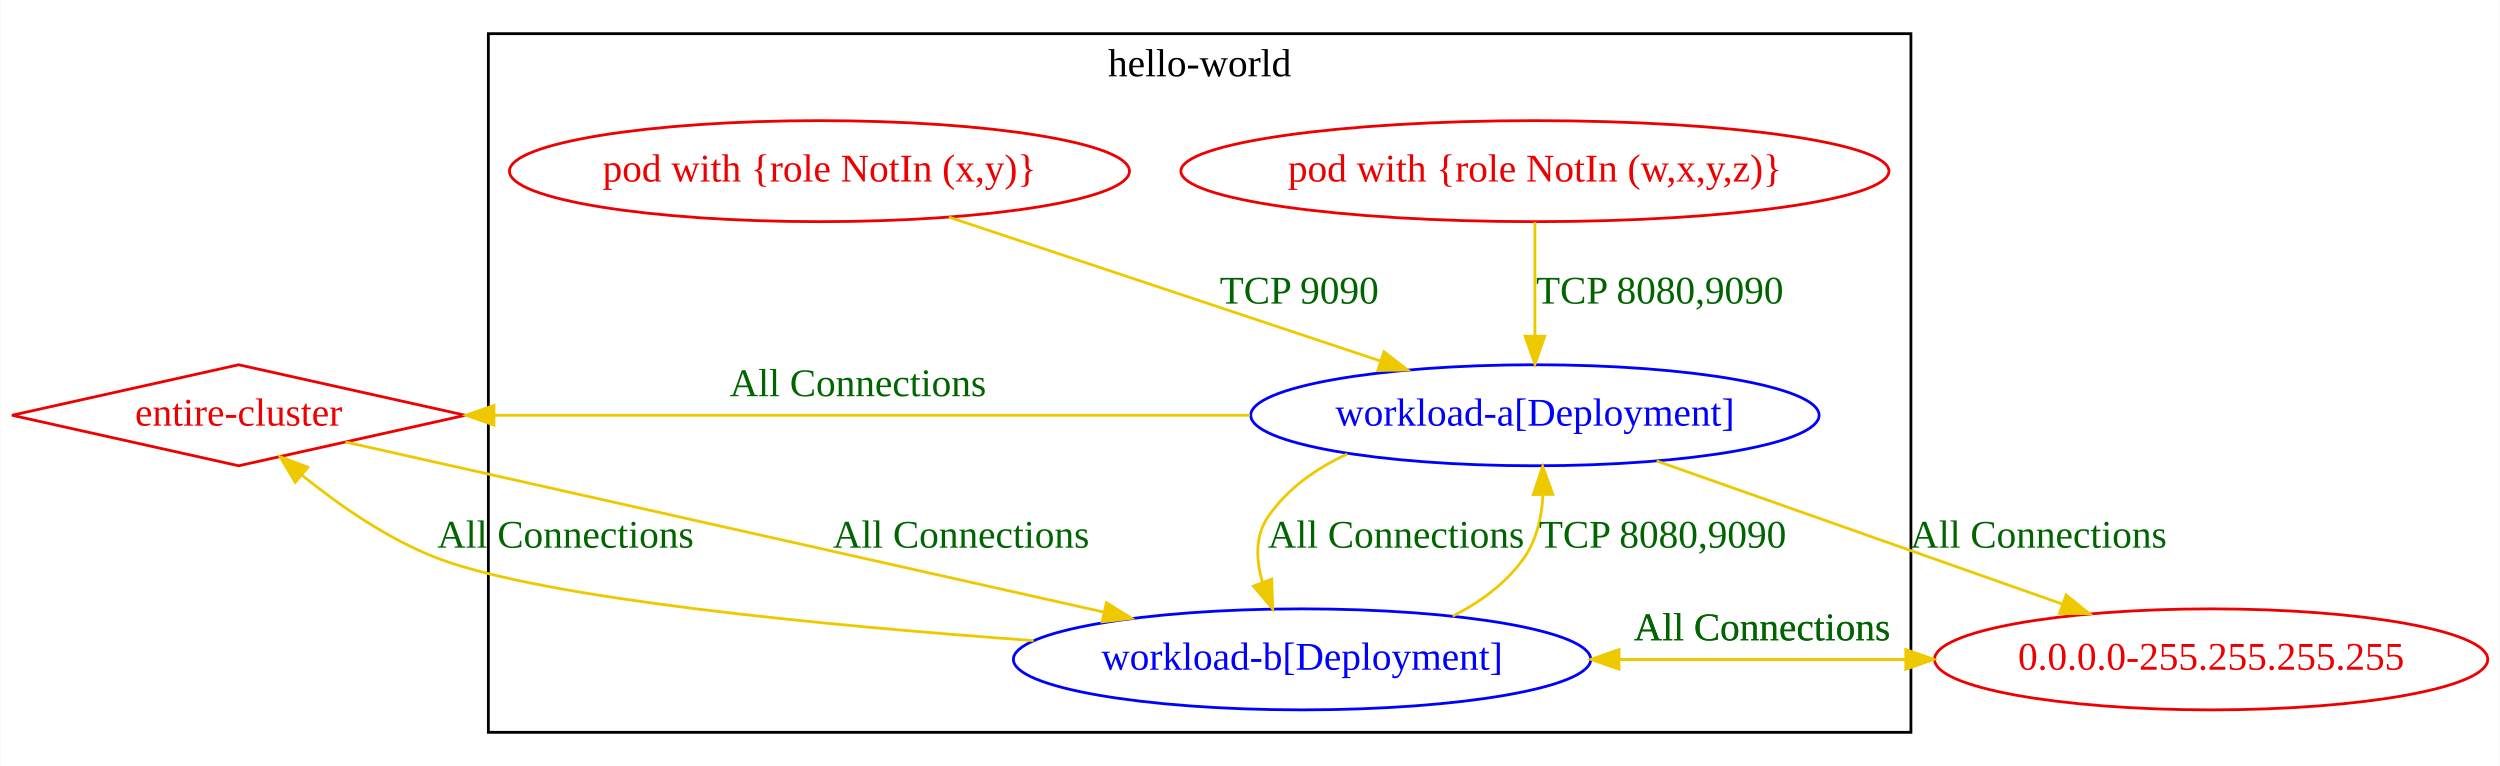
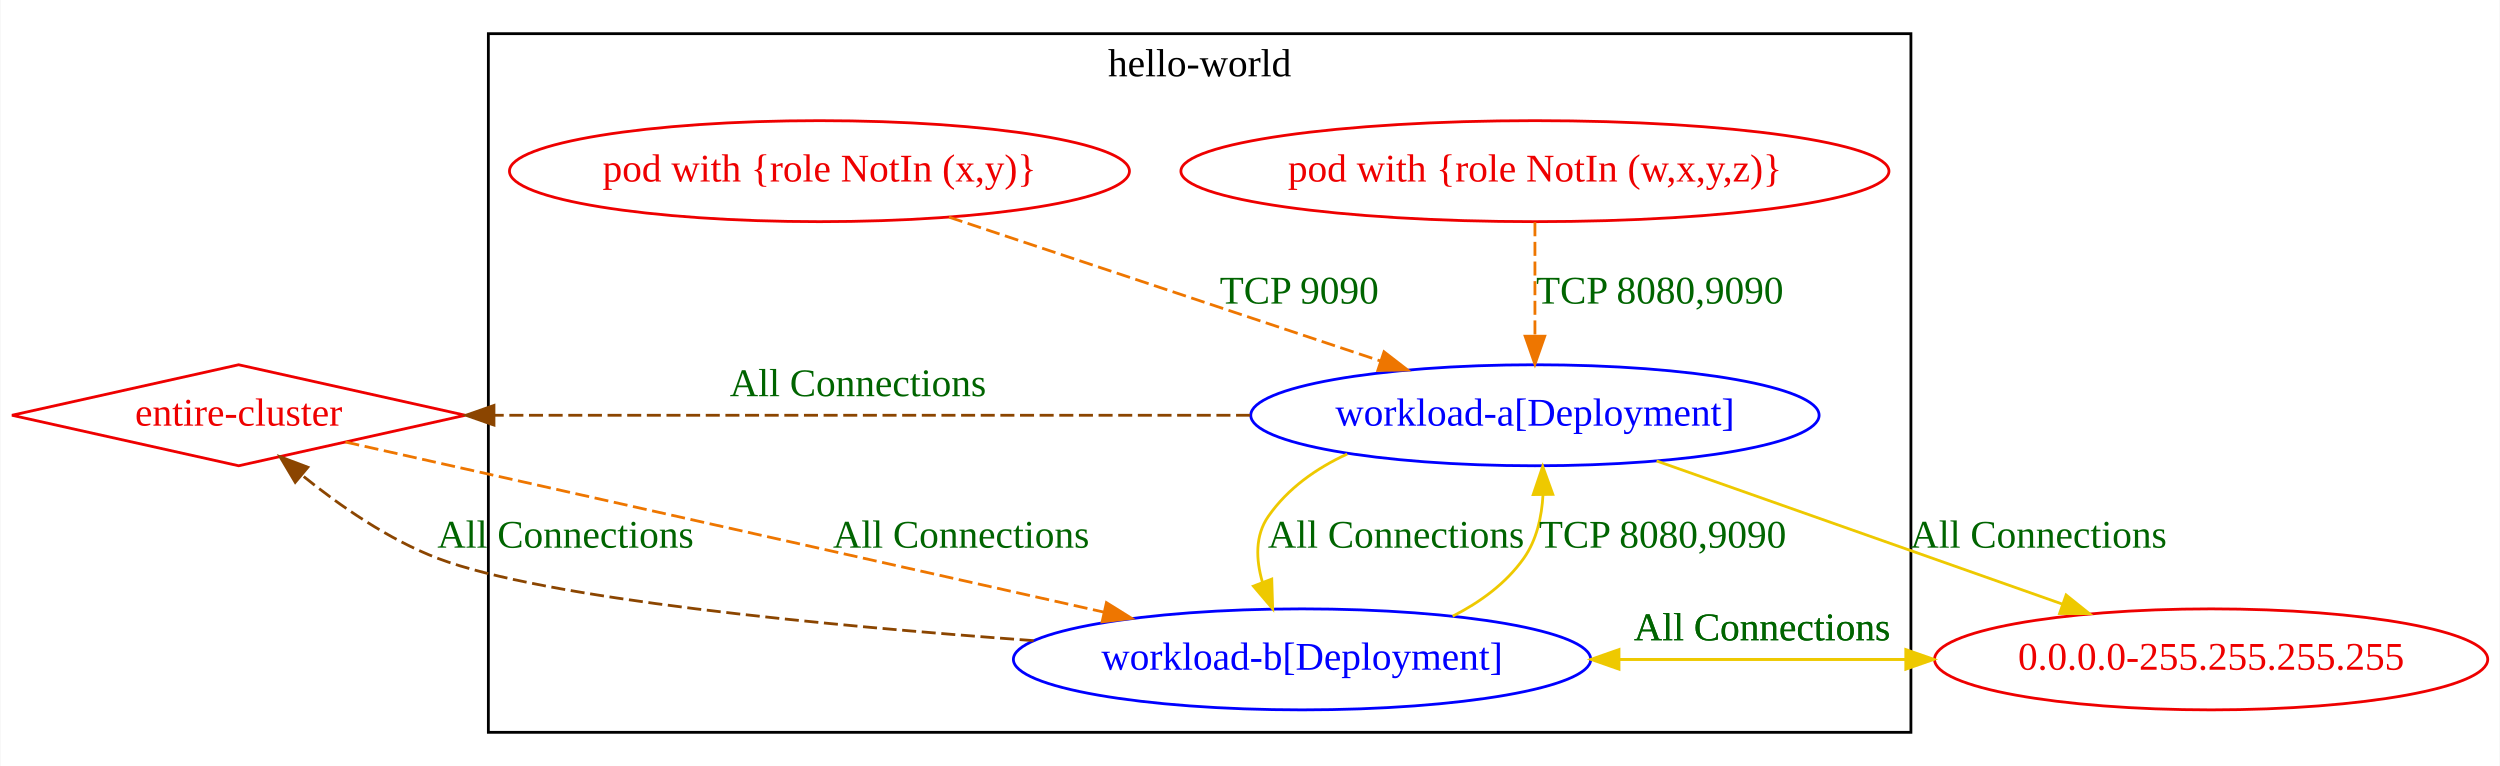
<svg xmlns="http://www.w3.org/2000/svg" width="891pt" height="273pt" viewBox="0.00 0.00 890.68 273.00">
  <g id="graph0" class="graph" transform="scale(1 1) rotate(0) translate(4 269)">
    <polygon fill="white" stroke="transparent" points="-4,4 -4,-269 886.68,-269 886.68,4 -4,4" />
    <g id="clust1" class="cluster">
      <polygon fill="none" stroke="black" points="169.89,-8 169.89,-257 676.89,-257 676.89,-8 169.89,-8" />
      <text text-anchor="middle" x="423.39" y="-241.8" font-family="Times New Roman,serif" font-size="14.00">hello-world</text>
    </g>
    <g id="node1" class="node">
      <ellipse fill="none" stroke="blue" cx="542.89" cy="-121" rx="101.28" ry="18" />
      <text text-anchor="middle" x="542.89" y="-117.3" font-family="Times New Roman,serif" font-size="14.00" fill="blue">workload-a[Deployment]</text>
    </g>
    <g id="node2" class="node">
      <ellipse fill="none" stroke="blue" cx="459.89" cy="-34" rx="102.88" ry="18" />
      <text text-anchor="middle" x="459.89" y="-30.3" font-family="Times New Roman,serif" font-size="14.00" fill="blue">workload-b[Deployment]</text>
    </g>
    <g id="edge5" class="edge">
      <path fill="none" stroke="#eec900" d="M475.97,-107.18C464.92,-102.08 454.82,-94.95 447.89,-85 443.09,-78.13 443.43,-69.58 445.77,-61.5" />
      <polygon fill="#eec900" stroke="#eec900" points="449.09,-62.61 449.42,-52.03 442.56,-60.1 449.09,-62.61" />
      <text text-anchor="middle" x="493.39" y="-73.8" font-family="Times New Roman,serif" font-size="14.00" fill="darkgreen">All Connections</text>
    </g>
    <g id="node5" class="node">
      <ellipse fill="none" stroke="#ee0000" cx="783.89" cy="-34" rx="98.58" ry="18" />
      <text text-anchor="middle" x="783.89" y="-30.3" font-family="Times New Roman,serif" font-size="14.00" fill="#ee0000">0.0.0.0-255.255.255.255</text>
    </g>
    <g id="edge3" class="edge">
      <path fill="none" stroke="#eec900" d="M586.25,-104.71C626.82,-90.4 687.51,-68.99 730.93,-53.68" />
      <polygon fill="#eec900" stroke="#eec900" points="732.2,-56.94 740.46,-50.31 729.87,-50.34 732.2,-56.94" />
      <text text-anchor="middle" x="722.39" y="-73.8" font-family="Times New Roman,serif" font-size="14.00" fill="darkgreen">All Connections</text>
    </g>
    <g id="node6" class="node">
      <polygon fill="none" stroke="#ee0000" points="80.89,-139 0.11,-121 80.89,-103 161.66,-121 80.89,-139" />
      <text text-anchor="middle" x="80.89" y="-117.3" font-family="Times New Roman,serif" font-size="14.00" fill="#ee0000">entire-cluster</text>
    </g>
    <g id="edge4" class="edge">
-       <path fill="none" stroke="#eec900" d="M441.37,-121C360.99,-121 249.71,-121 172.13,-121" />
-       <polygon fill="#eec900" stroke="#eec900" points="171.89,-117.5 161.89,-121 171.89,-124.5 171.89,-117.5" />
+       <path fill="none" stroke="#8b4500" stroke-dasharray="5,2" d="M441.37,-121C360.99,-121 249.71,-121 172.13,-121" />
+       <polygon fill="#8b4500" stroke="#8b4500" points="171.89,-117.5 161.89,-121 171.89,-124.5 171.89,-117.5" />
      <text text-anchor="middle" x="301.63" y="-127.8" font-family="Times New Roman,serif" font-size="14.00" fill="darkgreen">All Connections</text>
    </g>
    <g id="edge8" class="edge">
      <path fill="none" stroke="#eec900" d="M513.57,-49.39C523.41,-54.38 532.55,-61.07 538.89,-70 543.51,-76.52 545.33,-84.79 545.77,-92.72" />
      <polygon fill="#eec900" stroke="#eec900" points="542.27,-92.73 545.66,-102.77 549.27,-92.81 542.27,-92.73" />
      <text text-anchor="middle" x="588.39" y="-73.8" font-family="Times New Roman,serif" font-size="14.00" fill="darkgreen">TCP 8080,9090</text>
    </g>
    <g id="edge6" class="edge">
      <path fill="none" stroke="#eec900" d="M562.85,-34C598.58,-34 638.76,-34 674.97,-34" />
      <polygon fill="#eec900" stroke="#eec900" points="675.06,-37.5 685.06,-34 675.06,-30.5 675.06,-37.5" />
      <text text-anchor="middle" x="623.84" y="-40.8" font-family="Times New Roman,serif" font-size="14.00" fill="darkgreen">All Connections</text>
    </g>
    <g id="edge7" class="edge">
-       <path fill="none" stroke="#eec900" d="M364.22,-40.68C288.54,-46.14 189.55,-55.68 151.89,-70 134.2,-76.73 116.79,-88.87 103.64,-99.51" />
-       <polygon fill="#eec900" stroke="#eec900" points="101.06,-97.1 95.65,-106.21 105.56,-102.47 101.06,-97.1" />
+       <path fill="none" stroke="#8b4500" stroke-dasharray="5,2" d="M364.22,-40.68C288.54,-46.14 189.55,-55.68 151.89,-70 134.2,-76.73 116.79,-88.87 103.64,-99.51" />
+       <polygon fill="#8b4500" stroke="#8b4500" points="101.06,-97.1 95.65,-106.21 105.56,-102.47 101.06,-97.1" />
      <text text-anchor="middle" x="197.39" y="-73.8" font-family="Times New Roman,serif" font-size="14.00" fill="darkgreen">All Connections</text>
    </g>
    <g id="node3" class="node">
      <ellipse fill="none" stroke="#ee0000" cx="542.89" cy="-208" rx="126.18" ry="18" />
      <text text-anchor="middle" x="542.89" y="-204.3" font-family="Times New Roman,serif" font-size="14.00" fill="#ee0000">pod with {role NotIn (w,x,y,z)}</text>
    </g>
    <g id="edge9" class="edge">
-       <path fill="none" stroke="#eec900" d="M542.89,-189.8C542.89,-178.16 542.89,-162.55 542.89,-149.24" />
-       <polygon fill="#eec900" stroke="#eec900" points="546.39,-149.18 542.89,-139.18 539.39,-149.18 546.39,-149.18" />
+       <path fill="none" stroke="#ee7600" stroke-dasharray="5,2" d="M542.89,-189.8C542.89,-178.16 542.89,-162.55 542.89,-149.24" />
+       <polygon fill="#ee7600" stroke="#ee7600" points="546.39,-149.18 542.89,-139.18 539.39,-149.18 546.39,-149.18" />
      <text text-anchor="middle" x="587.39" y="-160.8" font-family="Times New Roman,serif" font-size="14.00" fill="darkgreen">TCP 8080,9090</text>
    </g>
    <g id="node4" class="node">
      <ellipse fill="none" stroke="#ee0000" cx="287.89" cy="-208" rx="110.48" ry="18" />
      <text text-anchor="middle" x="287.89" y="-204.3" font-family="Times New Roman,serif" font-size="14.00" fill="#ee0000">pod with {role NotIn (x,y)}</text>
    </g>
    <g id="edge10" class="edge">
-       <path fill="none" stroke="#eec900" d="M334.06,-191.61C377.34,-177.18 442.08,-155.6 487.98,-140.3" />
-       <polygon fill="#eec900" stroke="#eec900" points="489.1,-143.62 497.48,-137.14 486.89,-136.98 489.1,-143.62" />
+       <path fill="none" stroke="#ee7600" stroke-dasharray="5,2" d="M334.06,-191.61C377.34,-177.18 442.08,-155.6 487.98,-140.3" />
+       <polygon fill="#ee7600" stroke="#ee7600" points="489.1,-143.62 497.48,-137.14 486.89,-136.98 489.1,-143.62" />
      <text text-anchor="middle" x="458.89" y="-160.8" font-family="Times New Roman,serif" font-size="14.00" fill="darkgreen">TCP 9090</text>
    </g>
    <g id="edge1" class="edge">
      <path fill="none" stroke="#eec900" d="M685.06,-34C649.68,-34 609.54,-34 573.04,-34" />
      <polygon fill="#eec900" stroke="#eec900" points="572.85,-30.5 562.85,-34 572.85,-37.5 572.85,-30.5" />
      <text text-anchor="middle" x="623.84" y="-40.8" font-family="Times New Roman,serif" font-size="14.00" fill="darkgreen">All Connections</text>
    </g>
    <g id="edge2" class="edge">
-       <path fill="none" stroke="#eec900" d="M118.96,-111.46C182.06,-97.31 309.24,-68.79 389.17,-50.86" />
-       <polygon fill="#eec900" stroke="#eec900" points="390.17,-54.22 399.16,-48.62 388.64,-47.39 390.17,-54.22" />
+       <path fill="none" stroke="#ee7600" stroke-dasharray="5,2" d="M118.96,-111.46C182.06,-97.31 309.24,-68.79 389.17,-50.86" />
+       <polygon fill="#ee7600" stroke="#ee7600" points="390.17,-54.22 399.16,-48.62 388.64,-47.39 390.17,-54.22" />
      <text text-anchor="middle" x="338.39" y="-73.8" font-family="Times New Roman,serif" font-size="14.00" fill="darkgreen">All Connections</text>
    </g>
  </g>
</svg>
